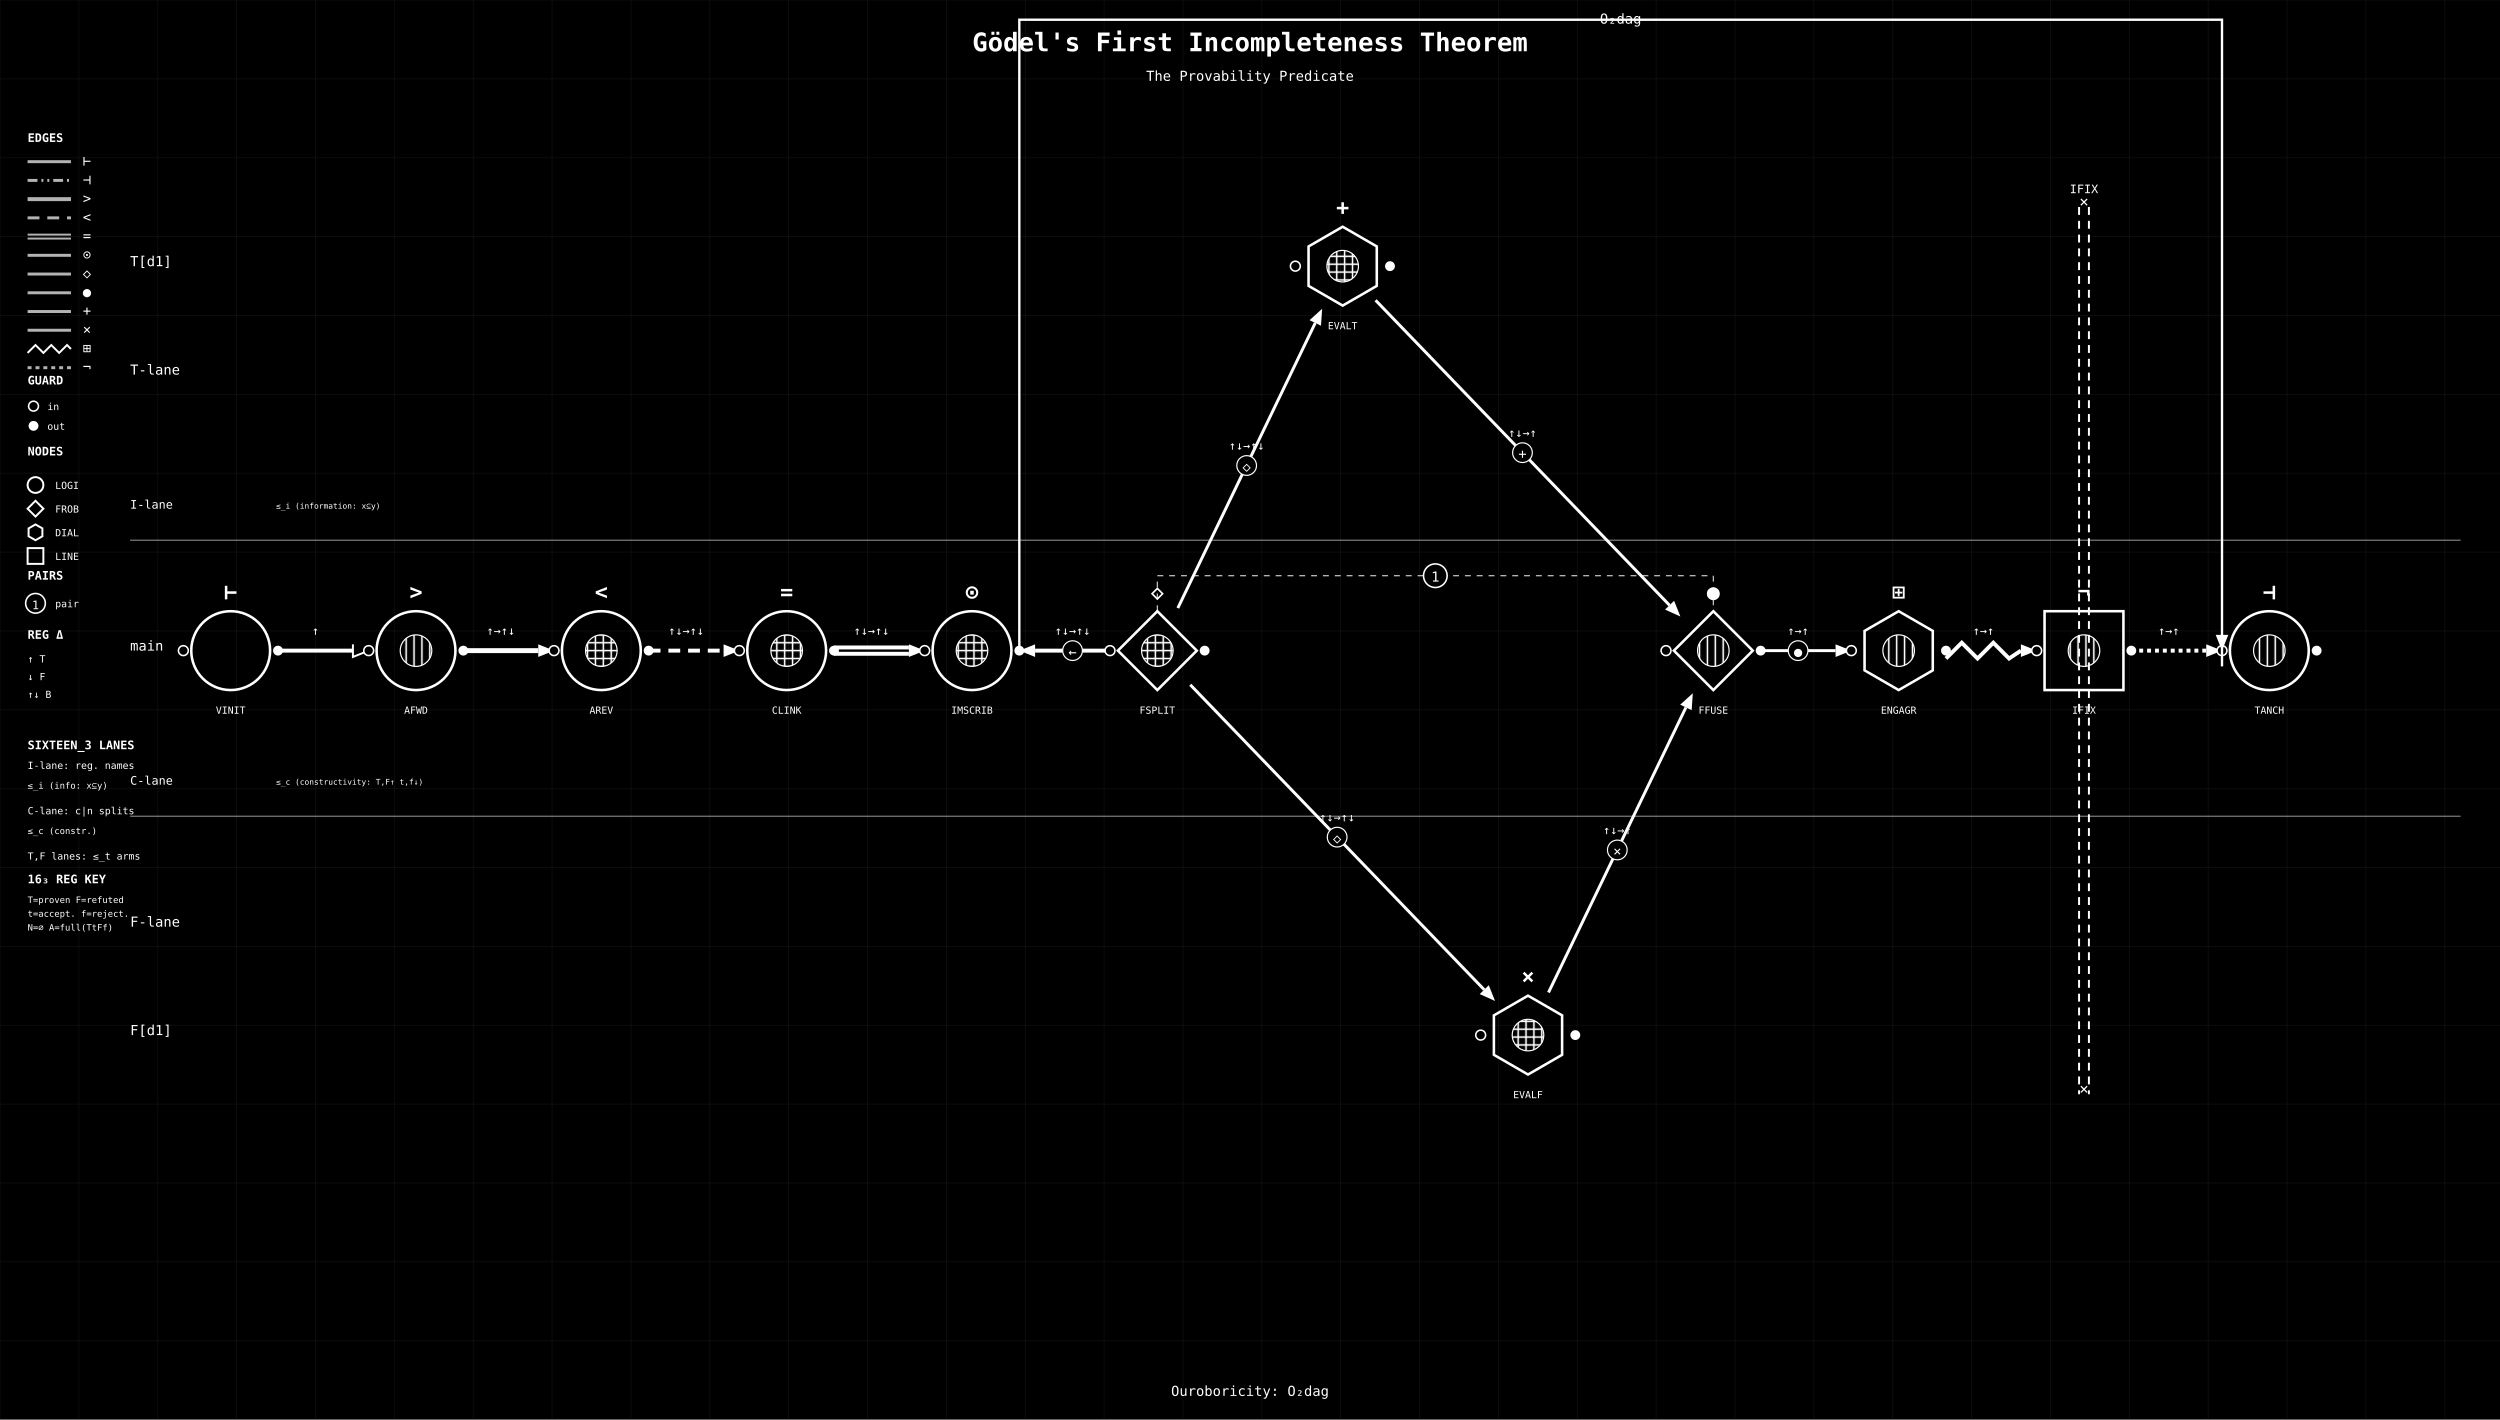
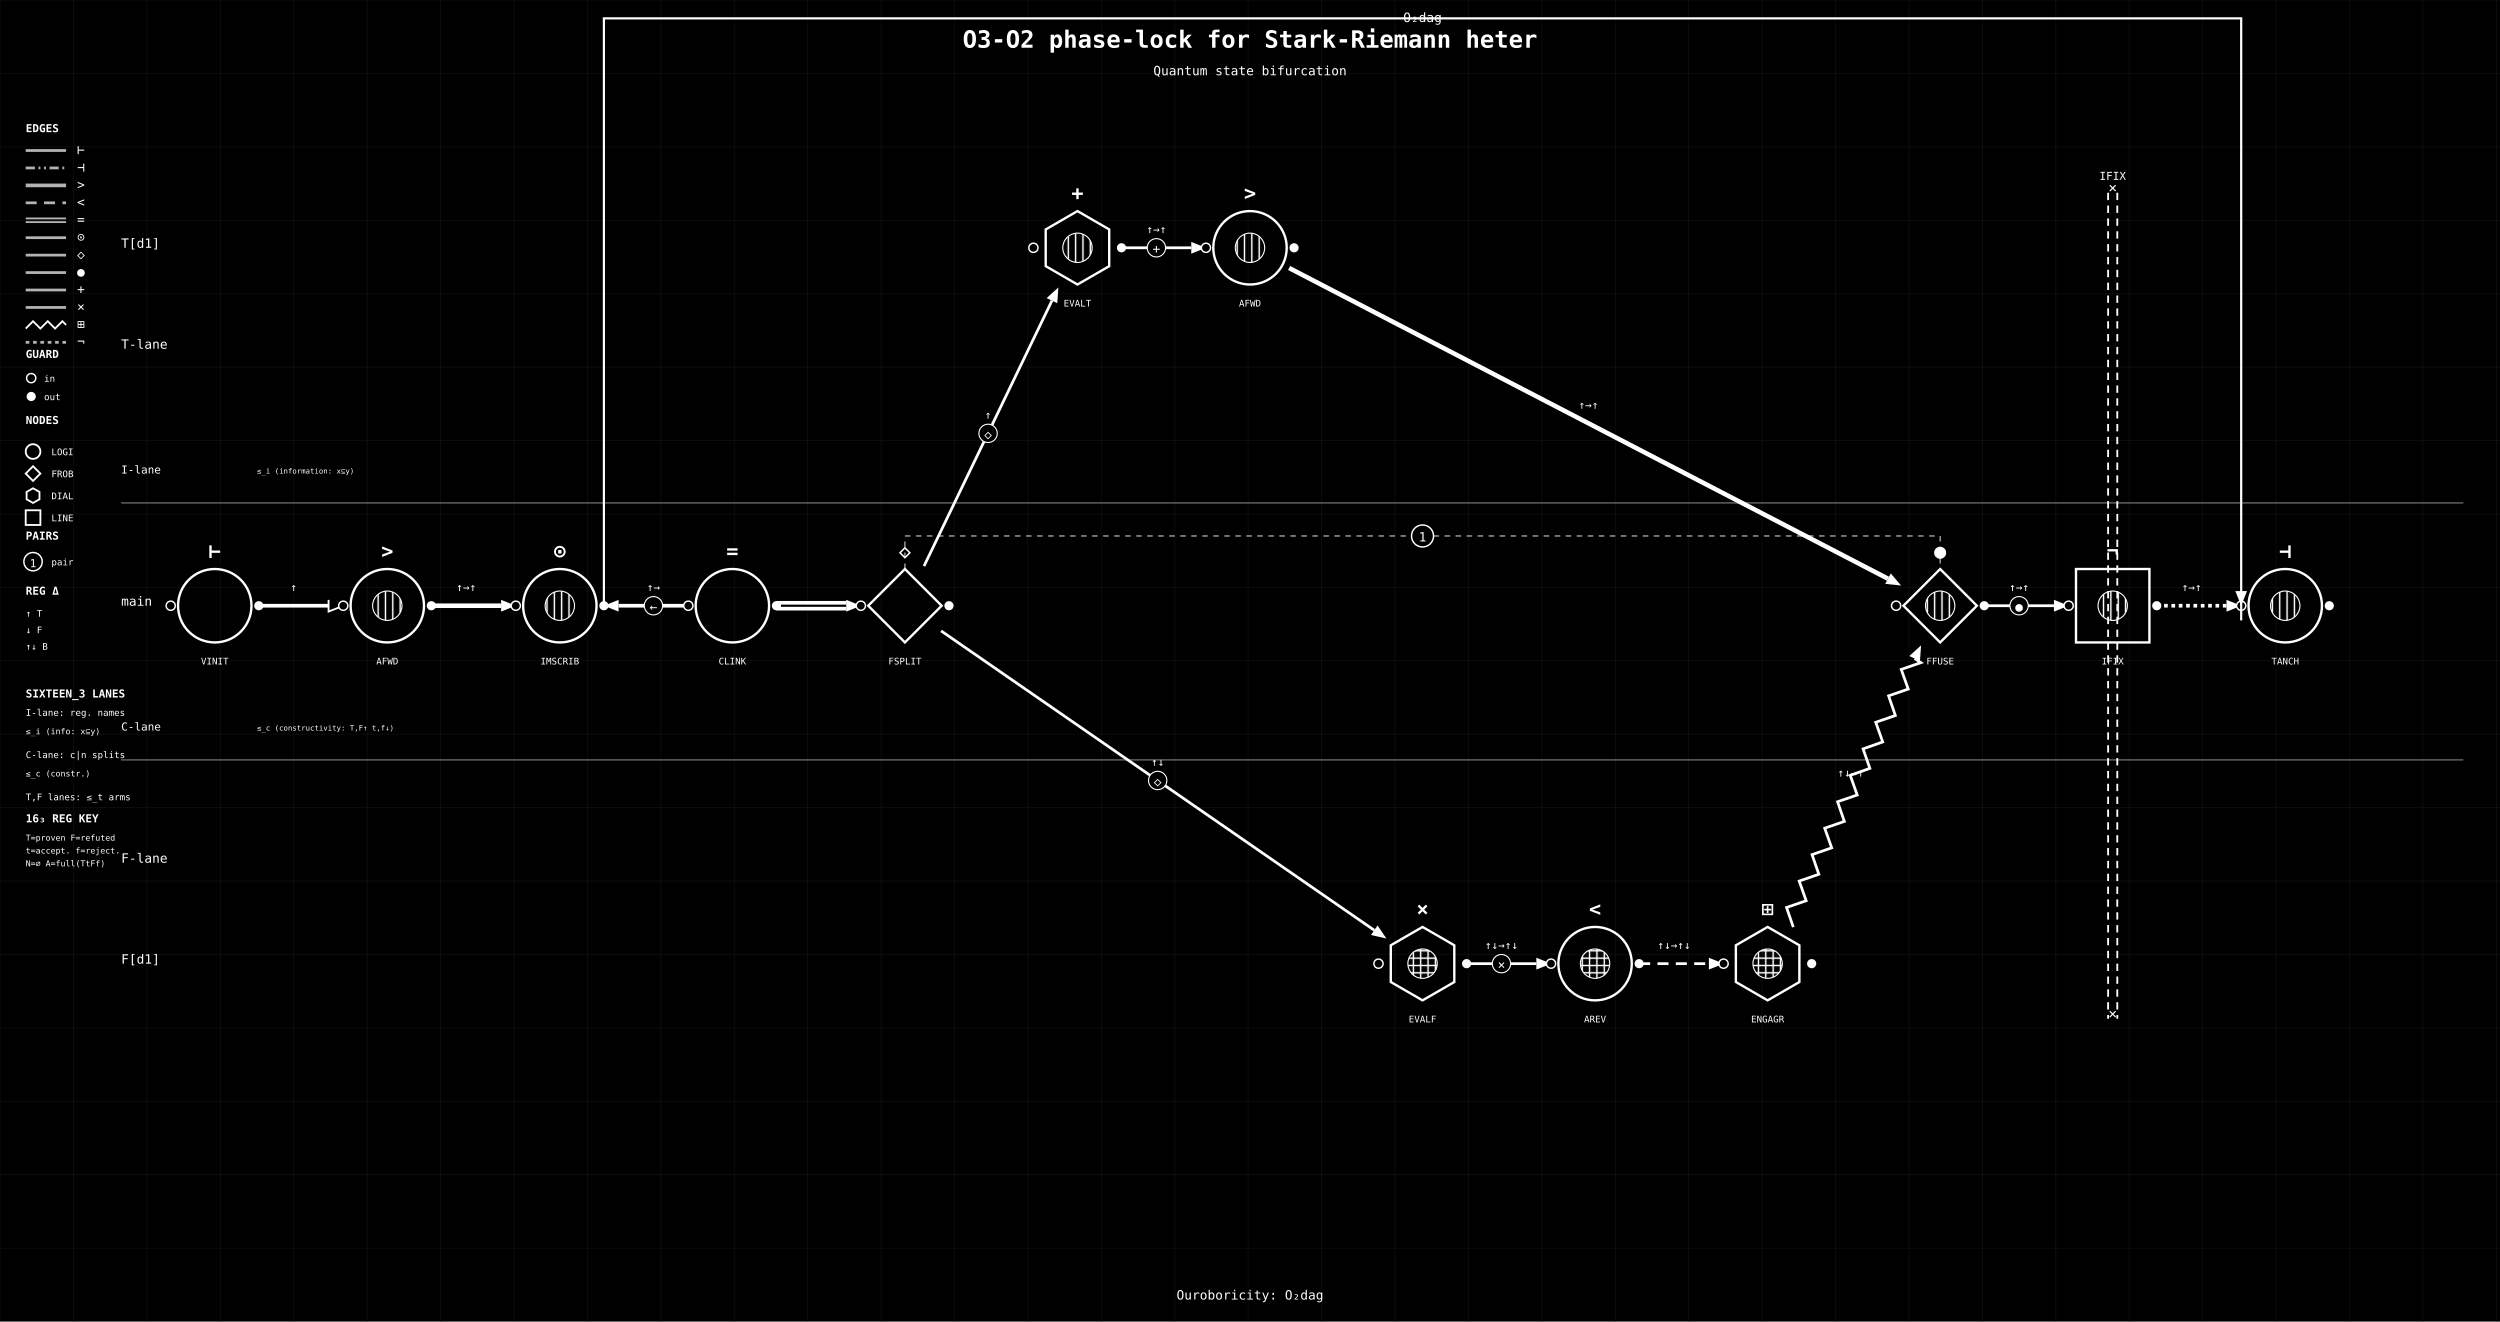
- <svg xmlns="http://www.w3.org/2000/svg" viewBox="0 0 1268 720">
-   <rect width="1268" height="720" fill="#000000" />
+ <svg xmlns="http://www.w3.org/2000/svg" viewBox="0 0 1362 720">
+   <rect width="1362" height="720" fill="#000000" />
  <defs>
    <pattern id="hatch-T" width="4" height="4" patternUnits="userSpaceOnUse">
      <path d="M2,0 L2,4" stroke="#ffffff" stroke-width="0.8" />
    </pattern>
    <pattern id="hatch-F" width="4" height="4" patternUnits="userSpaceOnUse">
      <path d="M0,2 L4,2" stroke="#ffffff" stroke-width="0.8" />
    </pattern>
    <pattern id="hatch-B" width="4" height="4" patternUnits="userSpaceOnUse">
      <path d="M2,0 L2,4 M0,2 L4,2" stroke="#ffffff" stroke-width="0.8" />
    </pattern>
  </defs>
  <line x1="0.0" y1="0.0" x2="0.0" y2="720.0" stroke="#333333" stroke-width="0.4" opacity="0.3" />
  <line x1="40.0" y1="0.0" x2="40.0" y2="720.0" stroke="#333333" stroke-width="0.4" opacity="0.3" />
  <line x1="80.0" y1="0.0" x2="80.0" y2="720.0" stroke="#333333" stroke-width="0.4" opacity="0.3" />
  <line x1="120.0" y1="0.0" x2="120.0" y2="720.0" stroke="#333333" stroke-width="0.4" opacity="0.3" />
  <line x1="160.0" y1="0.0" x2="160.0" y2="720.0" stroke="#333333" stroke-width="0.4" opacity="0.3" />
  <line x1="200.0" y1="0.0" x2="200.0" y2="720.0" stroke="#333333" stroke-width="0.4" opacity="0.3" />
  <line x1="240.0" y1="0.0" x2="240.0" y2="720.0" stroke="#333333" stroke-width="0.4" opacity="0.3" />
  <line x1="280.0" y1="0.0" x2="280.0" y2="720.0" stroke="#333333" stroke-width="0.4" opacity="0.3" />
  <line x1="320.0" y1="0.0" x2="320.0" y2="720.0" stroke="#333333" stroke-width="0.4" opacity="0.3" />
  <line x1="360.0" y1="0.0" x2="360.0" y2="720.0" stroke="#333333" stroke-width="0.4" opacity="0.3" />
  <line x1="400.0" y1="0.0" x2="400.0" y2="720.0" stroke="#333333" stroke-width="0.4" opacity="0.3" />
  <line x1="440.0" y1="0.0" x2="440.0" y2="720.0" stroke="#333333" stroke-width="0.4" opacity="0.3" />
  <line x1="480.0" y1="0.0" x2="480.0" y2="720.0" stroke="#333333" stroke-width="0.4" opacity="0.3" />
  <line x1="520.0" y1="0.0" x2="520.0" y2="720.0" stroke="#333333" stroke-width="0.4" opacity="0.3" />
  <line x1="560.0" y1="0.0" x2="560.0" y2="720.0" stroke="#333333" stroke-width="0.4" opacity="0.3" />
  <line x1="600.0" y1="0.0" x2="600.0" y2="720.0" stroke="#333333" stroke-width="0.4" opacity="0.3" />
  <line x1="640.0" y1="0.0" x2="640.0" y2="720.0" stroke="#333333" stroke-width="0.4" opacity="0.3" />
  <line x1="680.0" y1="0.0" x2="680.0" y2="720.0" stroke="#333333" stroke-width="0.4" opacity="0.3" />
  <line x1="720.0" y1="0.0" x2="720.0" y2="720.0" stroke="#333333" stroke-width="0.4" opacity="0.3" />
  <line x1="760.0" y1="0.0" x2="760.0" y2="720.0" stroke="#333333" stroke-width="0.4" opacity="0.3" />
  <line x1="800.0" y1="0.0" x2="800.0" y2="720.0" stroke="#333333" stroke-width="0.4" opacity="0.3" />
  <line x1="840.0" y1="0.0" x2="840.0" y2="720.0" stroke="#333333" stroke-width="0.4" opacity="0.3" />
  <line x1="880.0" y1="0.0" x2="880.0" y2="720.0" stroke="#333333" stroke-width="0.4" opacity="0.3" />
  <line x1="920.0" y1="0.0" x2="920.0" y2="720.0" stroke="#333333" stroke-width="0.4" opacity="0.3" />
  <line x1="960.0" y1="0.0" x2="960.0" y2="720.0" stroke="#333333" stroke-width="0.4" opacity="0.3" />
  <line x1="1000.0" y1="0.0" x2="1000.0" y2="720.0" stroke="#333333" stroke-width="0.4" opacity="0.3" />
  <line x1="1040.0" y1="0.0" x2="1040.0" y2="720.0" stroke="#333333" stroke-width="0.4" opacity="0.3" />
  <line x1="1080.0" y1="0.0" x2="1080.0" y2="720.0" stroke="#333333" stroke-width="0.4" opacity="0.3" />
  <line x1="1120.0" y1="0.0" x2="1120.0" y2="720.0" stroke="#333333" stroke-width="0.4" opacity="0.3" />
  <line x1="1160.0" y1="0.0" x2="1160.0" y2="720.0" stroke="#333333" stroke-width="0.4" opacity="0.3" />
  <line x1="1200.0" y1="0.0" x2="1200.0" y2="720.0" stroke="#333333" stroke-width="0.4" opacity="0.3" />
  <line x1="1240.0" y1="0.0" x2="1240.0" y2="720.0" stroke="#333333" stroke-width="0.4" opacity="0.3" />
-   <line x1="0.0" y1="0.0" x2="1268.0" y2="0.0" stroke="#333333" stroke-width="0.4" opacity="0.3" />
-   <line x1="0.0" y1="40.0" x2="1268.0" y2="40.0" stroke="#333333" stroke-width="0.4" opacity="0.3" />
-   <line x1="0.0" y1="80.0" x2="1268.0" y2="80.0" stroke="#333333" stroke-width="0.4" opacity="0.3" />
-   <line x1="0.0" y1="120.0" x2="1268.0" y2="120.0" stroke="#333333" stroke-width="0.4" opacity="0.3" />
-   <line x1="0.0" y1="160.0" x2="1268.0" y2="160.0" stroke="#333333" stroke-width="0.4" opacity="0.3" />
-   <line x1="0.0" y1="200.0" x2="1268.0" y2="200.0" stroke="#333333" stroke-width="0.4" opacity="0.3" />
-   <line x1="0.0" y1="240.0" x2="1268.0" y2="240.0" stroke="#333333" stroke-width="0.4" opacity="0.3" />
-   <line x1="0.0" y1="280.0" x2="1268.0" y2="280.0" stroke="#333333" stroke-width="0.4" opacity="0.3" />
-   <line x1="0.0" y1="320.0" x2="1268.0" y2="320.0" stroke="#333333" stroke-width="0.4" opacity="0.3" />
-   <line x1="0.0" y1="360.0" x2="1268.0" y2="360.0" stroke="#333333" stroke-width="0.4" opacity="0.3" />
-   <line x1="0.0" y1="400.0" x2="1268.0" y2="400.0" stroke="#333333" stroke-width="0.4" opacity="0.3" />
-   <line x1="0.0" y1="440.0" x2="1268.0" y2="440.0" stroke="#333333" stroke-width="0.4" opacity="0.3" />
-   <line x1="0.0" y1="480.0" x2="1268.0" y2="480.0" stroke="#333333" stroke-width="0.4" opacity="0.3" />
-   <line x1="0.0" y1="520.0" x2="1268.0" y2="520.0" stroke="#333333" stroke-width="0.4" opacity="0.3" />
-   <line x1="0.0" y1="560.0" x2="1268.0" y2="560.0" stroke="#333333" stroke-width="0.4" opacity="0.3" />
-   <line x1="0.0" y1="600.0" x2="1268.0" y2="600.0" stroke="#333333" stroke-width="0.4" opacity="0.3" />
-   <line x1="0.0" y1="640.0" x2="1268.0" y2="640.0" stroke="#333333" stroke-width="0.4" opacity="0.3" />
-   <line x1="0.0" y1="680.0" x2="1268.0" y2="680.0" stroke="#333333" stroke-width="0.4" opacity="0.3" />
-   <text x="634.0" y="26.0" fill="#ffffff" font-size="13" text-anchor="middle" font-family="monospace" font-weight="bold">Gödel's First Incompleteness Theorem</text>
-   <text x="634.0" y="41.0" fill="#ffffff" font-size="7" text-anchor="middle" font-family="monospace">The Provability Predicate</text>
+   <line x1="1280.0" y1="0.0" x2="1280.0" y2="720.0" stroke="#333333" stroke-width="0.4" opacity="0.3" />
+   <line x1="1320.0" y1="0.0" x2="1320.0" y2="720.0" stroke="#333333" stroke-width="0.4" opacity="0.3" />
+   <line x1="1360.0" y1="0.0" x2="1360.0" y2="720.0" stroke="#333333" stroke-width="0.4" opacity="0.3" />
+   <line x1="0.0" y1="0.0" x2="1362.0" y2="0.0" stroke="#333333" stroke-width="0.4" opacity="0.3" />
+   <line x1="0.0" y1="40.0" x2="1362.0" y2="40.0" stroke="#333333" stroke-width="0.4" opacity="0.3" />
+   <line x1="0.0" y1="80.0" x2="1362.0" y2="80.0" stroke="#333333" stroke-width="0.4" opacity="0.3" />
+   <line x1="0.0" y1="120.0" x2="1362.0" y2="120.0" stroke="#333333" stroke-width="0.4" opacity="0.3" />
+   <line x1="0.0" y1="160.0" x2="1362.0" y2="160.0" stroke="#333333" stroke-width="0.4" opacity="0.3" />
+   <line x1="0.0" y1="200.0" x2="1362.0" y2="200.0" stroke="#333333" stroke-width="0.4" opacity="0.3" />
+   <line x1="0.0" y1="240.0" x2="1362.0" y2="240.0" stroke="#333333" stroke-width="0.4" opacity="0.3" />
+   <line x1="0.0" y1="280.0" x2="1362.0" y2="280.0" stroke="#333333" stroke-width="0.4" opacity="0.3" />
+   <line x1="0.0" y1="320.0" x2="1362.0" y2="320.0" stroke="#333333" stroke-width="0.4" opacity="0.3" />
+   <line x1="0.0" y1="360.0" x2="1362.0" y2="360.0" stroke="#333333" stroke-width="0.4" opacity="0.3" />
+   <line x1="0.0" y1="400.0" x2="1362.0" y2="400.0" stroke="#333333" stroke-width="0.4" opacity="0.3" />
+   <line x1="0.0" y1="440.0" x2="1362.0" y2="440.0" stroke="#333333" stroke-width="0.4" opacity="0.3" />
+   <line x1="0.0" y1="480.0" x2="1362.0" y2="480.0" stroke="#333333" stroke-width="0.4" opacity="0.3" />
+   <line x1="0.0" y1="520.0" x2="1362.0" y2="520.0" stroke="#333333" stroke-width="0.4" opacity="0.3" />
+   <line x1="0.0" y1="560.0" x2="1362.0" y2="560.0" stroke="#333333" stroke-width="0.4" opacity="0.3" />
+   <line x1="0.0" y1="600.0" x2="1362.0" y2="600.0" stroke="#333333" stroke-width="0.4" opacity="0.3" />
+   <line x1="0.0" y1="640.0" x2="1362.0" y2="640.0" stroke="#333333" stroke-width="0.4" opacity="0.3" />
+   <line x1="0.0" y1="680.0" x2="1362.0" y2="680.0" stroke="#333333" stroke-width="0.4" opacity="0.3" />
+   <text x="681.0" y="26.0" fill="#ffffff" font-size="13" text-anchor="middle" font-family="monospace" font-weight="bold">O3-O2 phase-lock for Stark-Riemann heter</text>
+   <text x="681.0" y="41.0" fill="#ffffff" font-size="7" text-anchor="middle" font-family="monospace">Quantum state bifurcation</text>
  <text x="66.0" y="190.0" fill="#ffffff" font-size="7" text-anchor="start" font-family="monospace">T-lane</text>
  <text x="66.0" y="135.0" fill="#ffffff" font-size="7" text-anchor="start" font-family="monospace">T[d1]</text>
  <text x="66.0" y="470.0" fill="#ffffff" font-size="7" text-anchor="start" font-family="monospace">F-lane</text>
  <text x="66.0" y="525.0" fill="#ffffff" font-size="7" text-anchor="start" font-family="monospace">F[d1]</text>
  <text x="66.0" y="330.0" fill="#ffffff" font-size="7" text-anchor="start" font-family="monospace">main</text>
  <text x="66.0" y="258.0" fill="#ffffff" font-size="6" text-anchor="start" font-family="monospace">I-lane</text>
  <text x="140.0" y="258.0" fill="#ffffff" font-size="4" text-anchor="start" font-family="monospace">≤_i (information: x⊆y)</text>
-   <line x1="66.0" y1="274.0" x2="1248.0" y2="274.0" stroke="#ffffff" stroke-width="0.6" opacity="0.5" />
+   <line x1="66.0" y1="274.0" x2="1342.0" y2="274.0" stroke="#ffffff" stroke-width="0.6" opacity="0.5" />
  <text x="66.0" y="398.0" fill="#ffffff" font-size="6" text-anchor="start" font-family="monospace">C-lane</text>
  <text x="140.0" y="398.0" fill="#ffffff" font-size="4" text-anchor="start" font-family="monospace">≤_c (constructivity: T,F↑ t,f↓)</text>
-   <line x1="66.0" y1="414.0" x2="1248.0" y2="414.0" stroke="#ffffff" stroke-width="0.6" opacity="0.5" />
-   <line x1="1054.5" y1="105.0" x2="1054.5" y2="555.0" stroke="#ffffff" stroke-width="1.0" opacity="1.0" stroke-dasharray="4,3" />
-   <line x1="1059.5" y1="105.0" x2="1059.5" y2="555.0" stroke="#ffffff" stroke-width="1.0" opacity="1.0" stroke-dasharray="4,3" />
-   <text x="1057.0" y="105.0" fill="#ffffff" font-size="8" text-anchor="middle" font-family="monospace">×</text>
-   <text x="1057.0" y="555.0" fill="#ffffff" font-size="8" text-anchor="middle" font-family="monospace">×</text>
-   <text x="1057.0" y="98.0" fill="#ffffff" font-size="6" text-anchor="middle" font-family="monospace">IFIX</text>
-   <line x1="587.0" y1="310.0" x2="587.0" y2="292.0" stroke="#ffffff" stroke-width="0.6" opacity="0.8" stroke-dasharray="3,3" />
-   <line x1="587.0" y1="292.0" x2="869.0" y2="292.0" stroke="#ffffff" stroke-width="0.6" opacity="0.8" stroke-dasharray="3,3" />
-   <line x1="869.0" y1="292.0" x2="869.0" y2="310.0" stroke="#ffffff" stroke-width="0.6" opacity="0.8" stroke-dasharray="3,3" />
-   <circle cx="728.0" cy="292.0" r="6" fill="#000000" stroke="#ffffff" stroke-width="0.8" />
-   <text x="728.0" y="295.0" fill="#ffffff" font-size="7" text-anchor="middle" font-family="monospace">1</text>
-   <line x1="597.4" y1="308.4" x2="667.1" y2="163.8" stroke="#ffffff" stroke-width="1.5" opacity="1.0" />
-   <polygon points="670.6,156.6 670.0,165.2 664.2,162.4" fill="#ffffff" />
-   <circle cx="632.3" cy="236.1" r="5" fill="#000000" stroke="#ffffff" stroke-width="0.6" />
-   <text x="632.3" y="239.1" fill="#ffffff" font-size="7" text-anchor="middle" font-family="monospace">◇</text>
-   <text x="632.3" y="228.1" fill="#ffffff" font-size="6" text-anchor="middle" font-family="monospace">↑↓→↑↓</text>
-   <line x1="697.7" y1="152.3" x2="846.8" y2="307.0" stroke="#ffffff" stroke-width="1.5" opacity="1.0" />
-   <polygon points="852.3,312.7 844.5,309.2 849.1,304.7" fill="#ffffff" />
-   <circle cx="772.2" cy="229.6" r="5" fill="#000000" stroke="#ffffff" stroke-width="0.6" />
-   <text x="772.2" y="232.6" fill="#ffffff" font-size="7" text-anchor="middle" font-family="monospace">+</text>
-   <text x="772.2" y="221.6" fill="#ffffff" font-size="6" text-anchor="middle" font-family="monospace">↑↓→↑</text>
-   <line x1="603.7" y1="347.3" x2="752.8" y2="502.0" stroke="#ffffff" stroke-width="1.5" opacity="1.0" />
-   <polygon points="758.3,507.7 750.5,504.2 755.1,499.7" fill="#ffffff" />
-   <circle cx="678.2" cy="424.6" r="5" fill="#000000" stroke="#ffffff" stroke-width="0.6" />
-   <text x="678.2" y="427.6" fill="#ffffff" font-size="7" text-anchor="middle" font-family="monospace">◇</text>
-   <text x="678.2" y="416.6" fill="#ffffff" font-size="6" text-anchor="middle" font-family="monospace">↑↓→↑↓</text>
-   <line x1="785.4" y1="503.4" x2="855.1" y2="358.8" stroke="#ffffff" stroke-width="1.5" opacity="1.0" />
-   <polygon points="858.6,351.6 858.0,360.2 852.2,357.4" fill="#ffffff" />
-   <circle cx="820.3" cy="431.1" r="5" fill="#000000" stroke="#ffffff" stroke-width="0.6" />
-   <text x="820.3" y="434.1" fill="#ffffff" font-size="7" text-anchor="middle" font-family="monospace">×</text>
-   <text x="820.3" y="423.1" fill="#ffffff" font-size="6" text-anchor="middle" font-family="monospace">↑↓→↑</text>
+   <line x1="66.0" y1="414.0" x2="1342.0" y2="414.0" stroke="#ffffff" stroke-width="0.6" opacity="0.5" />
+   <line x1="1148.5" y1="105.0" x2="1148.5" y2="555.0" stroke="#ffffff" stroke-width="1.0" opacity="1.0" stroke-dasharray="4,3" />
+   <line x1="1153.5" y1="105.0" x2="1153.5" y2="555.0" stroke="#ffffff" stroke-width="1.0" opacity="1.0" stroke-dasharray="4,3" />
+   <text x="1151.0" y="105.0" fill="#ffffff" font-size="8" text-anchor="middle" font-family="monospace">×</text>
+   <text x="1151.0" y="555.0" fill="#ffffff" font-size="8" text-anchor="middle" font-family="monospace">×</text>
+   <text x="1151.0" y="98.0" fill="#ffffff" font-size="6" text-anchor="middle" font-family="monospace">IFIX</text>
+   <line x1="493.0" y1="310.0" x2="493.0" y2="292.0" stroke="#ffffff" stroke-width="0.6" opacity="0.8" stroke-dasharray="3,3" />
+   <line x1="493.0" y1="292.0" x2="1057.0" y2="292.0" stroke="#ffffff" stroke-width="0.6" opacity="0.8" stroke-dasharray="3,3" />
+   <line x1="1057.0" y1="292.0" x2="1057.0" y2="310.0" stroke="#ffffff" stroke-width="0.6" opacity="0.8" stroke-dasharray="3,3" />
+   <circle cx="775.0" cy="292.0" r="6" fill="#000000" stroke="#ffffff" stroke-width="0.8" />
+   <text x="775.0" y="295.0" fill="#ffffff" font-size="7" text-anchor="middle" font-family="monospace">1</text>
+   <line x1="503.4" y1="308.4" x2="573.1" y2="163.8" stroke="#ffffff" stroke-width="1.5" opacity="1.0" />
+   <polygon points="576.6,156.6 576.0,165.2 570.2,162.4" fill="#ffffff" />
+   <circle cx="538.3" cy="236.1" r="5" fill="#000000" stroke="#ffffff" stroke-width="0.6" />
+   <text x="538.3" y="239.1" fill="#ffffff" font-size="7" text-anchor="middle" font-family="monospace">◇</text>
+   <text x="538.3" y="228.1" fill="#ffffff" font-size="6" text-anchor="middle" font-family="monospace">↑</text>
+   <line x1="611.0" y1="135.0" x2="649.0" y2="135.0" stroke="#ffffff" stroke-width="1.5" opacity="1.0" />
+   <polygon points="657.0,135.0 649.0,138.2 649.0,131.8" fill="#ffffff" />
+   <circle cx="630.0" cy="135.0" r="5" fill="#000000" stroke="#ffffff" stroke-width="0.6" />
+   <text x="630.0" y="138.0" fill="#ffffff" font-size="7" text-anchor="middle" font-family="monospace">+</text>
+   <text x="630.0" y="127.0" fill="#ffffff" font-size="6" text-anchor="middle" font-family="monospace">↑→↑</text>
+   <line x1="702.3" y1="146.0" x2="1028.6" y2="315.3" stroke="#ffffff" stroke-width="2.5" opacity="1.0" />
+   <polygon points="1035.7,319.0 1027.1,318.1 1030.1,312.4" fill="#ffffff" />
+   <text x="865.4" y="222.7" fill="#ffffff" font-size="6" text-anchor="middle" font-family="monospace">↑→↑</text>
+   <line x1="512.7" y1="343.7" x2="748.7" y2="506.8" stroke="#ffffff" stroke-width="1.5" opacity="1.0" />
+   <polygon points="755.3,511.3 746.9,509.4 750.5,504.2" fill="#ffffff" />
+   <circle cx="630.7" cy="425.2" r="5" fill="#000000" stroke="#ffffff" stroke-width="0.6" />
+   <text x="630.7" y="428.2" fill="#ffffff" font-size="7" text-anchor="middle" font-family="monospace">◇</text>
+   <text x="630.7" y="417.2" fill="#ffffff" font-size="6" text-anchor="middle" font-family="monospace">↑↓</text>
+   <line x1="799.0" y1="525.0" x2="837.0" y2="525.0" stroke="#ffffff" stroke-width="1.5" opacity="1.0" />
+   <polygon points="845.0,525.0 837.0,528.2 837.0,521.8" fill="#ffffff" />
+   <circle cx="818.0" cy="525.0" r="5" fill="#000000" stroke="#ffffff" stroke-width="0.6" />
+   <text x="818.0" y="528.0" fill="#ffffff" font-size="7" text-anchor="middle" font-family="monospace">×</text>
+   <text x="818.0" y="517.0" fill="#ffffff" font-size="6" text-anchor="middle" font-family="monospace">↑↓→↑↓</text>
+   <line x1="893.0" y1="525.0" x2="931.0" y2="525.0" stroke="#ffffff" stroke-width="1.5" opacity="1.0" stroke-dasharray="6,4" />
+   <polygon points="939.0,525.0 931.0,528.2 931.0,521.8" fill="#ffffff" />
+   <text x="912.0" y="517.0" fill="#ffffff" font-size="6" text-anchor="middle" font-family="monospace">↑↓→↑↓</text>
+   <polyline points="977.0,505.1 973.3,494.4 984.0,490.7 980.2,480.0 990.9,476.3 987.2,465.6 997.9,461.9 994.1,451.2 1004.8,447.5 1001.1,436.8 1011.8,433.1 1008.0,422.4 1018.7,418.6 1015.0,408.0 1025.7,404.2 1021.9,393.5 1032.6,389.8 1028.9,379.1 1039.6,375.4 1035.8,364.7 1046.5,361.0 1043.1,358.8" fill="none" stroke="#ffffff" stroke-width="1.5" />
+   <polygon points="1046.6,351.6 1046.0,360.2 1040.2,357.4" fill="#ffffff" />
+   <text x="1008.3" y="423.1" fill="#ffffff" font-size="6" text-anchor="middle" font-family="monospace">↑↓→↑</text>
  <line x1="141.0" y1="330.0" x2="179.0" y2="330.0" stroke="#ffffff" stroke-width="2.0" opacity="1.0" />
  <polyline points="187.0,330.0 179.0,333.2 179.0,326.8" fill="none" stroke="#ffffff" stroke-width="1.0" />
  <text x="160.0" y="322.0" fill="#ffffff" font-size="6" text-anchor="middle" font-family="monospace">↑</text>
  <line x1="235.0" y1="330.0" x2="273.0" y2="330.0" stroke="#ffffff" stroke-width="2.5" opacity="1.0" />
  <polygon points="281.0,330.0 273.0,333.2 273.0,326.8" fill="#ffffff" />
-   <text x="254.0" y="322.0" fill="#ffffff" font-size="6" text-anchor="middle" font-family="monospace">↑→↑↓</text>
-   <line x1="329.0" y1="330.0" x2="367.0" y2="330.0" stroke="#ffffff" stroke-width="2.0" opacity="1.0" stroke-dasharray="6,4" />
-   <polygon points="375.0,330.0 367.0,333.2 367.0,326.8" fill="#ffffff" />
-   <text x="348.0" y="322.0" fill="#ffffff" font-size="6" text-anchor="middle" font-family="monospace">↑↓→↑↓</text>
+   <text x="254.0" y="322.0" fill="#ffffff" font-size="6" text-anchor="middle" font-family="monospace">↑→↑</text>
+   <line x1="337.0" y1="330.0" x2="375.0" y2="330.0" stroke="#ffffff" stroke-width="2.0" opacity="1.0" />
+   <polygon points="329.0,330.0 337.0,326.8 337.0,333.2" fill="#ffffff" />
+   <circle cx="356.0" cy="330.0" r="5" fill="#000000" stroke="#ffffff" stroke-width="0.6" />
+   <text x="356.0" y="333.0" fill="#ffffff" font-size="7" text-anchor="middle" font-family="monospace">←</text>
+   <text x="356.0" y="322.0" fill="#ffffff" font-size="6" text-anchor="middle" font-family="monospace">↑→</text>
  <line x1="423.0" y1="328.4" x2="461.0" y2="328.4" stroke="#ffffff" stroke-width="2.0" opacity="1.0" />
  <line x1="423.0" y1="331.6" x2="461.0" y2="331.6" stroke="#ffffff" stroke-width="2.0" opacity="1.0" />
  <polygon points="469.0,330.0 461.0,333.2 461.0,326.8" fill="#ffffff" />
-   <text x="442.0" y="322.0" fill="#ffffff" font-size="6" text-anchor="middle" font-family="monospace">↑↓→↑↓</text>
-   <line x1="525.0" y1="330.0" x2="563.0" y2="330.0" stroke="#ffffff" stroke-width="2.0" opacity="1.0" />
-   <polygon points="517.0,330.0 525.0,326.8 525.0,333.2" fill="#ffffff" />
-   <circle cx="544.0" cy="330.0" r="5" fill="#000000" stroke="#ffffff" stroke-width="0.6" />
-   <text x="544.0" y="333.0" fill="#ffffff" font-size="7" text-anchor="middle" font-family="monospace">←</text>
-   <text x="544.0" y="322.0" fill="#ffffff" font-size="6" text-anchor="middle" font-family="monospace">↑↓→↑↓</text>
-   <polyline points="987.0,334.0 995.0,326.0 1003.0,334.0 1011.0,326.0 1019.0,334.0 1025.0,330.0" fill="none" stroke="#ffffff" stroke-width="2.0" />
-   <polygon points="1033.0,330.0 1025.0,333.2 1025.0,326.8" fill="#ffffff" />
-   <text x="1006.0" y="322.0" fill="#ffffff" font-size="6" text-anchor="middle" font-family="monospace">↑→↑</text>
-   <line x1="1081.0" y1="330.0" x2="1119.0" y2="330.0" stroke="#ffffff" stroke-width="2.0" opacity="1.0" stroke-dasharray="2,2" />
+   <line x1="1175.0" y1="330.0" x2="1213.0" y2="330.0" stroke="#ffffff" stroke-width="2.0" opacity="1.0" stroke-dasharray="2,2" />
+   <polygon points="1221.0,330.0 1213.0,333.2 1213.0,326.8" fill="#ffffff" />
+   <text x="1194.0" y="322.0" fill="#ffffff" font-size="6" text-anchor="middle" font-family="monospace">↑→↑</text>
+   <line x1="1081.0" y1="330.0" x2="1119.0" y2="330.0" stroke="#ffffff" stroke-width="1.5" opacity="1.0" />
  <polygon points="1127.0,330.0 1119.0,333.2 1119.0,326.8" fill="#ffffff" />
+   <circle cx="1100.0" cy="330.0" r="5" fill="#000000" stroke="#ffffff" stroke-width="0.6" />
+   <text x="1100.0" y="333.0" fill="#ffffff" font-size="7" text-anchor="middle" font-family="monospace">●</text>
  <text x="1100.0" y="322.0" fill="#ffffff" font-size="6" text-anchor="middle" font-family="monospace">↑→↑</text>
-   <line x1="893.0" y1="330.0" x2="931.0" y2="330.0" stroke="#ffffff" stroke-width="1.5" opacity="1.0" />
-   <polygon points="939.0,330.0 931.0,333.2 931.0,326.8" fill="#ffffff" />
-   <circle cx="912.0" cy="330.0" r="5" fill="#000000" stroke="#ffffff" stroke-width="0.6" />
-   <text x="912.0" y="333.0" fill="#ffffff" font-size="7" text-anchor="middle" font-family="monospace">●</text>
-   <text x="912.0" y="322.0" fill="#ffffff" font-size="6" text-anchor="middle" font-family="monospace">↑→↑</text>
  <circle fill="none" stroke="#ffffff" stroke-width="1.3" cx="117.0" cy="330.0" r="20.0" />
  <circle cx="93.0" cy="330.0" r="2.5" fill="#000000" stroke="#ffffff" stroke-width="0.8" />
  <circle cx="141.0" cy="330.0" r="2.5" fill="#ffffff" />
  <text x="117.0" y="304.0" fill="#ffffff" font-size="11" text-anchor="middle" font-family="monospace" font-weight="bold">⊢</text>
  <text x="117.0" y="362.0" fill="#ffffff" font-size="5" text-anchor="middle" font-family="monospace">VINIT</text>
  <circle fill="none" stroke="#ffffff" stroke-width="1.3" cx="211.0" cy="330.0" r="20.0" />
  <circle cx="211.0" cy="330.0" r="8" fill="url(#hatch-T)" stroke="#ffffff" stroke-width="0.6" />
  <circle cx="187.0" cy="330.0" r="2.5" fill="#000000" stroke="#ffffff" stroke-width="0.8" />
  <circle cx="235.0" cy="330.0" r="2.5" fill="#ffffff" />
  <text x="211.0" y="304.0" fill="#ffffff" font-size="11" text-anchor="middle" font-family="monospace" font-weight="bold">&gt;</text>
  <text x="211.0" y="362.0" fill="#ffffff" font-size="5" text-anchor="middle" font-family="monospace">AFWD</text>
  <circle fill="none" stroke="#ffffff" stroke-width="1.3" cx="305.0" cy="330.0" r="20.0" />
-   <circle cx="305.0" cy="330.0" r="8" fill="url(#hatch-B)" stroke="#ffffff" stroke-width="0.6" />
+   <circle cx="305.0" cy="330.0" r="8" fill="url(#hatch-T)" stroke="#ffffff" stroke-width="0.6" />
  <circle cx="281.0" cy="330.0" r="2.5" fill="#000000" stroke="#ffffff" stroke-width="0.8" />
  <circle cx="329.0" cy="330.0" r="2.5" fill="#ffffff" />
-   <text x="305.0" y="304.0" fill="#ffffff" font-size="11" text-anchor="middle" font-family="monospace" font-weight="bold">&lt;</text>
-   <text x="305.0" y="362.0" fill="#ffffff" font-size="5" text-anchor="middle" font-family="monospace">AREV</text>
+   <text x="305.0" y="304.0" fill="#ffffff" font-size="11" text-anchor="middle" font-family="monospace" font-weight="bold">⊙</text>
+   <text x="305.0" y="362.0" fill="#ffffff" font-size="5" text-anchor="middle" font-family="monospace">IMSCRIB</text>
  <circle fill="none" stroke="#ffffff" stroke-width="1.3" cx="399.0" cy="330.0" r="20.0" />
-   <circle cx="399.0" cy="330.0" r="8" fill="url(#hatch-B)" stroke="#ffffff" stroke-width="0.6" />
  <circle cx="375.0" cy="330.0" r="2.5" fill="#000000" stroke="#ffffff" stroke-width="0.8" />
  <circle cx="423.0" cy="330.0" r="2.5" fill="#ffffff" />
  <text x="399.0" y="304.0" fill="#ffffff" font-size="11" text-anchor="middle" font-family="monospace" font-weight="bold">=</text>
  <text x="399.0" y="362.0" fill="#ffffff" font-size="5" text-anchor="middle" font-family="monospace">CLINK</text>
-   <circle fill="none" stroke="#ffffff" stroke-width="1.3" cx="493.0" cy="330.0" r="20.0" />
-   <circle cx="493.0" cy="330.0" r="8" fill="url(#hatch-B)" stroke="#ffffff" stroke-width="0.6" />
+   <polygon fill="none" stroke="#ffffff" stroke-width="1.3" points="493.0,310.0 513.0,330 493.0,350.0 473.0,330" />
  <circle cx="469.0" cy="330.0" r="2.5" fill="#000000" stroke="#ffffff" stroke-width="0.8" />
  <circle cx="517.0" cy="330.0" r="2.5" fill="#ffffff" />
-   <text x="493.0" y="304.0" fill="#ffffff" font-size="11" text-anchor="middle" font-family="monospace" font-weight="bold">⊙</text>
-   <text x="493.0" y="362.0" fill="#ffffff" font-size="5" text-anchor="middle" font-family="monospace">IMSCRIB</text>
-   <polygon fill="none" stroke="#ffffff" stroke-width="1.3" points="587.0,310.0 607.0,330 587.0,350.0 567.0,330" />
-   <circle cx="587.0" cy="330.0" r="8" fill="url(#hatch-B)" stroke="#ffffff" stroke-width="0.6" />
-   <circle cx="563.0" cy="330.0" r="2.5" fill="#000000" stroke="#ffffff" stroke-width="0.8" />
-   <circle cx="611.0" cy="330.0" r="2.5" fill="#ffffff" />
-   <text x="587.0" y="304.0" fill="#ffffff" font-size="11" text-anchor="middle" font-family="monospace" font-weight="bold">◇</text>
-   <text x="587.0" y="362.0" fill="#ffffff" font-size="5" text-anchor="middle" font-family="monospace">FSPLIT</text>
-   <polygon fill="none" stroke="#ffffff" stroke-width="1.3" points="698.3,145.0 681.0,155.0 663.7,145.0 663.7,125.0 681.0,115.0 698.3,125.0" />
-   <circle cx="681.0" cy="135.0" r="8" fill="url(#hatch-B)" stroke="#ffffff" stroke-width="0.6" />
+   <text x="493.0" y="304.0" fill="#ffffff" font-size="11" text-anchor="middle" font-family="monospace" font-weight="bold">◇</text>
+   <text x="493.0" y="362.0" fill="#ffffff" font-size="5" text-anchor="middle" font-family="monospace">FSPLIT</text>
+   <polygon fill="none" stroke="#ffffff" stroke-width="1.3" points="604.3,145.0 587.0,155.0 569.7,145.0 569.7,125.0 587.0,115.0 604.3,125.0" />
+   <circle cx="587.0" cy="135.0" r="8" fill="url(#hatch-T)" stroke="#ffffff" stroke-width="0.6" />
+   <circle cx="563.0" cy="135.0" r="2.5" fill="#000000" stroke="#ffffff" stroke-width="0.8" />
+   <circle cx="611.0" cy="135.0" r="2.5" fill="#ffffff" />
+   <text x="587.0" y="109.0" fill="#ffffff" font-size="11" text-anchor="middle" font-family="monospace" font-weight="bold">+</text>
+   <text x="587.0" y="167.0" fill="#ffffff" font-size="5" text-anchor="middle" font-family="monospace">EVALT</text>
+   <circle fill="none" stroke="#ffffff" stroke-width="1.3" cx="681.0" cy="135.0" r="20.0" />
+   <circle cx="681.0" cy="135.0" r="8" fill="url(#hatch-T)" stroke="#ffffff" stroke-width="0.6" />
  <circle cx="657.0" cy="135.0" r="2.5" fill="#000000" stroke="#ffffff" stroke-width="0.8" />
  <circle cx="705.0" cy="135.0" r="2.5" fill="#ffffff" />
-   <text x="681.0" y="109.0" fill="#ffffff" font-size="11" text-anchor="middle" font-family="monospace" font-weight="bold">+</text>
-   <text x="681.0" y="167.0" fill="#ffffff" font-size="5" text-anchor="middle" font-family="monospace">EVALT</text>
+   <text x="681.0" y="109.0" fill="#ffffff" font-size="11" text-anchor="middle" font-family="monospace" font-weight="bold">&gt;</text>
+   <text x="681.0" y="167.0" fill="#ffffff" font-size="5" text-anchor="middle" font-family="monospace">AFWD</text>
  <polygon fill="none" stroke="#ffffff" stroke-width="1.3" points="792.3,535.0 775.0,545.0 757.7,535.0 757.7,515.0 775.0,505.0 792.3,515.0" />
  <circle cx="775.0" cy="525.0" r="8" fill="url(#hatch-B)" stroke="#ffffff" stroke-width="0.6" />
  <circle cx="751.0" cy="525.0" r="2.5" fill="#000000" stroke="#ffffff" stroke-width="0.8" />
  <circle cx="799.0" cy="525.0" r="2.5" fill="#ffffff" />
  <text x="775.0" y="499.0" fill="#ffffff" font-size="11" text-anchor="middle" font-family="monospace" font-weight="bold">×</text>
  <text x="775.0" y="557.0" fill="#ffffff" font-size="5" text-anchor="middle" font-family="monospace">EVALF</text>
-   <polygon fill="none" stroke="#ffffff" stroke-width="1.3" points="869.0,310.0 889.0,330 869.0,350.0 849.0,330" />
-   <circle cx="869.0" cy="330.0" r="8" fill="url(#hatch-T)" stroke="#ffffff" stroke-width="0.6" />
-   <circle cx="845.0" cy="330.0" r="2.5" fill="#000000" stroke="#ffffff" stroke-width="0.8" />
-   <circle cx="893.0" cy="330.0" r="2.5" fill="#ffffff" />
-   <text x="869.0" y="304.0" fill="#ffffff" font-size="11" text-anchor="middle" font-family="monospace" font-weight="bold">●</text>
-   <text x="869.0" y="362.0" fill="#ffffff" font-size="5" text-anchor="middle" font-family="monospace">FFUSE</text>
-   <polygon fill="none" stroke="#ffffff" stroke-width="1.3" points="980.3,340.0 963.0,350.0 945.7,340.0 945.7,320.0 963.0,310.0 980.3,320.0" />
-   <circle cx="963.0" cy="330.0" r="8" fill="url(#hatch-T)" stroke="#ffffff" stroke-width="0.6" />
-   <circle cx="939.0" cy="330.0" r="2.5" fill="#000000" stroke="#ffffff" stroke-width="0.8" />
-   <circle cx="987.0" cy="330.0" r="2.5" fill="#ffffff" />
-   <text x="963.0" y="304.0" fill="#ffffff" font-size="11" text-anchor="middle" font-family="monospace" font-weight="bold">⊞</text>
-   <text x="963.0" y="362.0" fill="#ffffff" font-size="5" text-anchor="middle" font-family="monospace">ENGAGR</text>
-   <rect fill="none" stroke="#ffffff" stroke-width="1.3" x="1037.0" y="310.0" width="40.0" height="40.0" />
+   <circle fill="none" stroke="#ffffff" stroke-width="1.3" cx="869.0" cy="525.0" r="20.0" />
+   <circle cx="869.0" cy="525.0" r="8" fill="url(#hatch-B)" stroke="#ffffff" stroke-width="0.6" />
+   <circle cx="845.0" cy="525.0" r="2.5" fill="#000000" stroke="#ffffff" stroke-width="0.8" />
+   <circle cx="893.0" cy="525.0" r="2.5" fill="#ffffff" />
+   <text x="869.0" y="499.0" fill="#ffffff" font-size="11" text-anchor="middle" font-family="monospace" font-weight="bold">&lt;</text>
+   <text x="869.0" y="557.0" fill="#ffffff" font-size="5" text-anchor="middle" font-family="monospace">AREV</text>
+   <polygon fill="none" stroke="#ffffff" stroke-width="1.3" points="980.3,535.0 963.0,545.0 945.7,535.0 945.7,515.0 963.0,505.0 980.3,515.0" />
+   <circle cx="963.0" cy="525.0" r="8" fill="url(#hatch-B)" stroke="#ffffff" stroke-width="0.6" />
+   <circle cx="939.0" cy="525.0" r="2.5" fill="#000000" stroke="#ffffff" stroke-width="0.8" />
+   <circle cx="987.0" cy="525.0" r="2.5" fill="#ffffff" />
+   <text x="963.0" y="499.0" fill="#ffffff" font-size="11" text-anchor="middle" font-family="monospace" font-weight="bold">⊞</text>
+   <text x="963.0" y="557.0" fill="#ffffff" font-size="5" text-anchor="middle" font-family="monospace">ENGAGR</text>
+   <polygon fill="none" stroke="#ffffff" stroke-width="1.3" points="1057.0,310.0 1077.0,330 1057.0,350.0 1037.0,330" />
  <circle cx="1057.0" cy="330.0" r="8" fill="url(#hatch-T)" stroke="#ffffff" stroke-width="0.6" />
  <circle cx="1033.0" cy="330.0" r="2.5" fill="#000000" stroke="#ffffff" stroke-width="0.8" />
  <circle cx="1081.0" cy="330.0" r="2.5" fill="#ffffff" />
-   <text x="1057.0" y="304.0" fill="#ffffff" font-size="11" text-anchor="middle" font-family="monospace" font-weight="bold">¬</text>
-   <text x="1057.0" y="362.0" fill="#ffffff" font-size="5" text-anchor="middle" font-family="monospace">IFIX</text>
-   <circle fill="none" stroke="#ffffff" stroke-width="1.3" cx="1151.0" cy="330.0" r="20.0" />
+   <text x="1057.0" y="304.0" fill="#ffffff" font-size="11" text-anchor="middle" font-family="monospace" font-weight="bold">●</text>
+   <text x="1057.0" y="362.0" fill="#ffffff" font-size="5" text-anchor="middle" font-family="monospace">FFUSE</text>
+   <rect fill="none" stroke="#ffffff" stroke-width="1.3" x="1131.0" y="310.0" width="40.0" height="40.0" />
  <circle cx="1151.0" cy="330.0" r="8" fill="url(#hatch-T)" stroke="#ffffff" stroke-width="0.6" />
  <circle cx="1127.0" cy="330.0" r="2.5" fill="#000000" stroke="#ffffff" stroke-width="0.8" />
  <circle cx="1175.0" cy="330.0" r="2.5" fill="#ffffff" />
-   <text x="1151.0" y="304.0" fill="#ffffff" font-size="11" text-anchor="middle" font-family="monospace" font-weight="bold">⊣</text>
-   <text x="1151.0" y="362.0" fill="#ffffff" font-size="5" text-anchor="middle" font-family="monospace">TANCH</text>
+   <text x="1151.0" y="304.0" fill="#ffffff" font-size="11" text-anchor="middle" font-family="monospace" font-weight="bold">¬</text>
+   <text x="1151.0" y="362.0" fill="#ffffff" font-size="5" text-anchor="middle" font-family="monospace">IFIX</text>
+   <circle fill="none" stroke="#ffffff" stroke-width="1.3" cx="1245.0" cy="330.0" r="20.0" />
+   <circle cx="1245.0" cy="330.0" r="8" fill="url(#hatch-T)" stroke="#ffffff" stroke-width="0.6" />
+   <circle cx="1221.0" cy="330.0" r="2.5" fill="#000000" stroke="#ffffff" stroke-width="0.8" />
+   <circle cx="1269.0" cy="330.0" r="2.5" fill="#ffffff" />
+   <text x="1245.0" y="304.0" fill="#ffffff" font-size="11" text-anchor="middle" font-family="monospace" font-weight="bold">⊣</text>
+   <text x="1245.0" y="362.0" fill="#ffffff" font-size="5" text-anchor="middle" font-family="monospace">TANCH</text>
  <text x="14.0" y="72.0" fill="#ffffff" font-size="6" text-anchor="start" font-family="monospace" font-weight="bold">EDGES</text>
  <line x1="14.0" y1="82.0" x2="36.0" y2="82.0" stroke="#ffffff" stroke-width="1.5" opacity="0.7" />
  <text x="42.0" y="84.0" fill="#ffffff" font-size="7" text-anchor="start" font-family="monospace">⊢</text>
  <line x1="14.0" y1="91.5" x2="36.0" y2="91.5" stroke="#ffffff" stroke-width="1.5" opacity="0.7" stroke-dasharray="5,2,1,2,1,2" />
  <text x="42.0" y="93.5" fill="#ffffff" font-size="7" text-anchor="start" font-family="monospace">⊣</text>
  <line x1="14.0" y1="101.0" x2="36.0" y2="101.0" stroke="#ffffff" stroke-width="2.0" opacity="0.7" />
  <text x="42.0" y="103.0" fill="#ffffff" font-size="7" text-anchor="start" font-family="monospace">&gt;</text>
  <line x1="14.0" y1="110.5" x2="36.0" y2="110.5" stroke="#ffffff" stroke-width="1.5" opacity="0.7" stroke-dasharray="6,4" />
  <text x="42.0" y="112.5" fill="#ffffff" font-size="7" text-anchor="start" font-family="monospace">&lt;</text>
  <line x1="14.0" y1="119.0" x2="36.0" y2="119.0" stroke="#ffffff" stroke-width="1.0" opacity="0.7" />
  <line x1="14.0" y1="121.0" x2="36.0" y2="121.0" stroke="#ffffff" stroke-width="1.0" opacity="0.7" />
  <text x="42.0" y="122.0" fill="#ffffff" font-size="7" text-anchor="start" font-family="monospace">=</text>
  <line x1="14.0" y1="129.5" x2="36.0" y2="129.5" stroke="#ffffff" stroke-width="1.5" opacity="0.7" />
  <text x="42.0" y="131.5" fill="#ffffff" font-size="7" text-anchor="start" font-family="monospace">⊙</text>
  <line x1="14.0" y1="139.0" x2="36.0" y2="139.0" stroke="#ffffff" stroke-width="1.5" opacity="0.7" />
  <text x="42.0" y="141.0" fill="#ffffff" font-size="7" text-anchor="start" font-family="monospace">◇</text>
  <line x1="14.0" y1="148.5" x2="36.0" y2="148.5" stroke="#ffffff" stroke-width="1.5" opacity="0.7" />
  <text x="42.0" y="150.5" fill="#ffffff" font-size="7" text-anchor="start" font-family="monospace">●</text>
  <line x1="14.0" y1="158.0" x2="36.0" y2="158.0" stroke="#ffffff" stroke-width="1.5" opacity="0.7" />
  <text x="42.0" y="160.0" fill="#ffffff" font-size="7" text-anchor="start" font-family="monospace">+</text>
  <line x1="14.0" y1="167.5" x2="36.0" y2="167.5" stroke="#ffffff" stroke-width="1.5" opacity="0.7" />
  <text x="42.0" y="169.5" fill="#ffffff" font-size="7" text-anchor="start" font-family="monospace">×</text>
  <polyline points="14.0,179.0 18.0,175.0 22.0,179.0 26.0,175.0 30.0,179.0 34.0,175.0 36.0,177.0" fill="none" stroke="#ffffff" stroke-width="1.0" />
  <text x="42.0" y="179.0" fill="#ffffff" font-size="7" text-anchor="start" font-family="monospace">⊞</text>
  <line x1="14.0" y1="186.5" x2="36.0" y2="186.5" stroke="#ffffff" stroke-width="1.5" opacity="0.7" stroke-dasharray="2,2" />
  <text x="42.0" y="188.5" fill="#ffffff" font-size="7" text-anchor="start" font-family="monospace">¬</text>
  <text x="14.0" y="195.0" fill="#ffffff" font-size="6" text-anchor="start" font-family="monospace" font-weight="bold">GUARD</text>
  <circle cx="17" cy="206" r="2.5" fill="#000000" stroke="#ffffff" stroke-width="0.8" />
  <text x="24.0" y="208.0" fill="#ffffff" font-size="5" text-anchor="start" font-family="monospace">in</text>
  <circle cx="17" cy="216" r="2.5" fill="#ffffff" />
  <text x="24.0" y="218.0" fill="#ffffff" font-size="5" text-anchor="start" font-family="monospace">out</text>
  <text x="14.0" y="231.0" fill="#ffffff" font-size="6" text-anchor="start" font-family="monospace" font-weight="bold">NODES</text>
  <circle fill="none" stroke="#ffffff" stroke-width="1.0" cx="18.0" cy="246.0" r="4.0" />
  <text x="28.0" y="248.0" fill="#ffffff" font-size="5" text-anchor="start" font-family="monospace">LOGI</text>
  <polygon fill="none" stroke="#ffffff" stroke-width="1.0" points="18,254.0 22.0,258 18,262.0 14.0,258" />
  <text x="28.0" y="260.0" fill="#ffffff" font-size="5" text-anchor="start" font-family="monospace">FROB</text>
  <polygon fill="none" stroke="#ffffff" stroke-width="1.0" points="21.5,272.0 18.0,274.0 14.5,272.0 14.5,268.0 18.0,266.0 21.5,268.0" />
  <text x="28.0" y="272.0" fill="#ffffff" font-size="5" text-anchor="start" font-family="monospace">DIAL</text>
  <rect fill="none" stroke="#ffffff" stroke-width="1.0" x="14.0" y="278.0" width="8.0" height="8.0" />
  <text x="28.0" y="284.0" fill="#ffffff" font-size="5" text-anchor="start" font-family="monospace">LINE</text>
  <text x="14.0" y="294.0" fill="#ffffff" font-size="6" text-anchor="start" font-family="monospace" font-weight="bold">PAIRS</text>
  <circle cx="18" cy="306" r="5" fill="#000000" stroke="#ffffff" stroke-width="0.8" />
  <text x="18.0" y="309.0" fill="#ffffff" font-size="6" text-anchor="middle" font-family="monospace">1</text>
  <text x="28.0" y="308.0" fill="#ffffff" font-size="5" text-anchor="start" font-family="monospace">pair</text>
  <text x="14.0" y="324.0" fill="#ffffff" font-size="6" text-anchor="start" font-family="monospace" font-weight="bold">REG Δ</text>
  <text x="14.0" y="336.0" fill="#ffffff" font-size="5" text-anchor="start" font-family="monospace">↑ T</text>
  <text x="14.0" y="345.0" fill="#ffffff" font-size="5" text-anchor="start" font-family="monospace">↓ F</text>
  <text x="14.0" y="354.0" fill="#ffffff" font-size="5" text-anchor="start" font-family="monospace">↑↓ B</text>
  <text x="14.0" y="380.0" fill="#ffffff" font-size="6" text-anchor="start" font-family="monospace" font-weight="bold">SIXTEEN_3 LANES</text>
  <text x="14.0" y="390.0" fill="#ffffff" font-size="5" text-anchor="start" font-family="monospace">I-lane: reg. names</text>
  <text x="14.0" y="400.0" fill="#ffffff" font-size="4.5" text-anchor="start" font-family="monospace">  ≤_i (info: x⊆y)</text>
  <text x="14.0" y="413.0" fill="#ffffff" font-size="5" text-anchor="start" font-family="monospace">C-lane: c|n splits</text>
  <text x="14.0" y="423.0" fill="#ffffff" font-size="4.5" text-anchor="start" font-family="monospace">  ≤_c (constr.)</text>
  <text x="14.0" y="436.0" fill="#ffffff" font-size="5" text-anchor="start" font-family="monospace">T,F lanes: ≤_t arms</text>
  <text x="14.0" y="448.0" fill="#ffffff" font-size="6" text-anchor="start" font-family="monospace" font-weight="bold">16₃ REG KEY</text>
  <text x="14.0" y="458.0" fill="#ffffff" font-size="4.5" text-anchor="start" font-family="monospace">T=proven F=refuted</text>
  <text x="14.0" y="465.0" fill="#ffffff" font-size="4.5" text-anchor="start" font-family="monospace">t=accept. f=reject.</text>
  <text x="14.0" y="472.0" fill="#ffffff" font-size="4.5" text-anchor="start" font-family="monospace">N=∅ A=full(TtFf)</text>
-   <text x="634.0" y="708.0" fill="#ffffff" font-size="7" text-anchor="middle" font-family="monospace">Ouroboricity: O₂dag</text>
-   <path d="M 517.0,330.0 L 517.0,10.0 L 1127.0,10.0 L 1127.0,338.0" fill="none" stroke="#ffffff" stroke-width="1.2" />
-   <polygon points="1127.0,330.0 1123.8,322.0 1130.2,322.0" fill="#ffffff" />
-   <text x="822.0" y="12.0" fill="#ffffff" font-size="7" text-anchor="middle" font-family="monospace">O₂dag</text>
+   <text x="681.0" y="708.0" fill="#ffffff" font-size="7" text-anchor="middle" font-family="monospace">Ouroboricity: O₂dag</text>
+   <path d="M 329.0,330.0 L 329.0,10.0 L 1221.0,10.0 L 1221.0,338.0" fill="none" stroke="#ffffff" stroke-width="1.2" />
+   <polygon points="1221.0,330.0 1217.8,322.0 1224.2,322.0" fill="#ffffff" />
+   <text x="775.0" y="12.0" fill="#ffffff" font-size="7" text-anchor="middle" font-family="monospace">O₂dag</text>
</svg>
